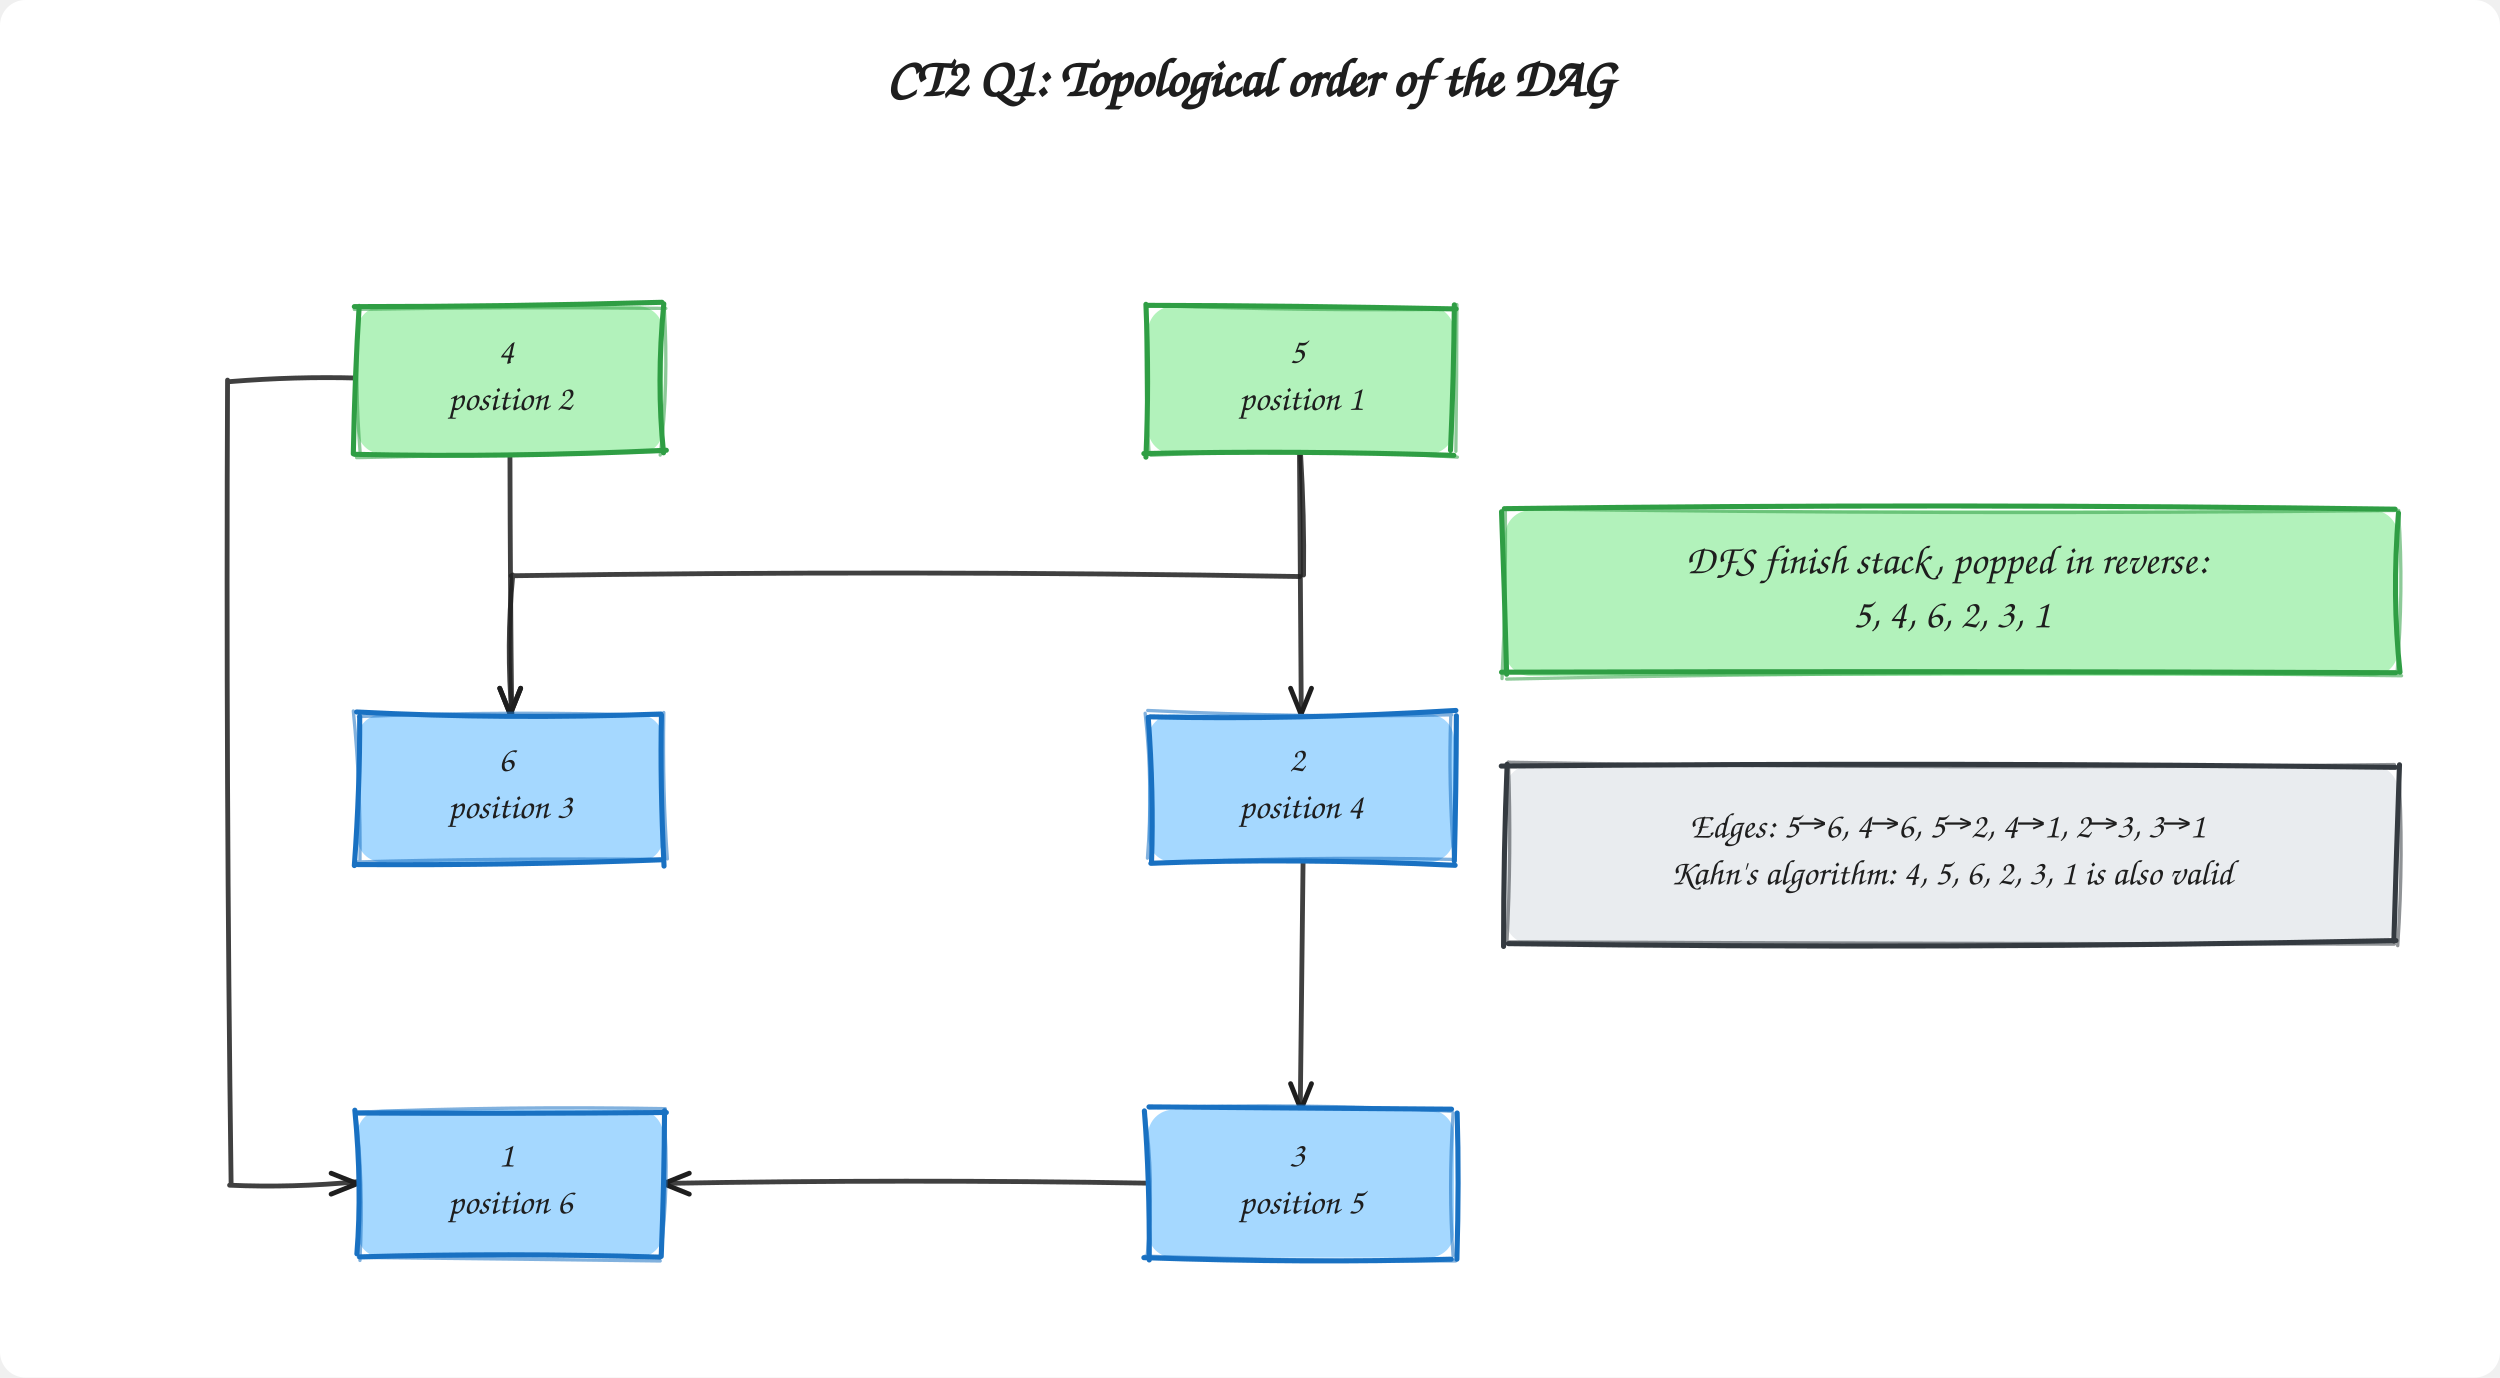
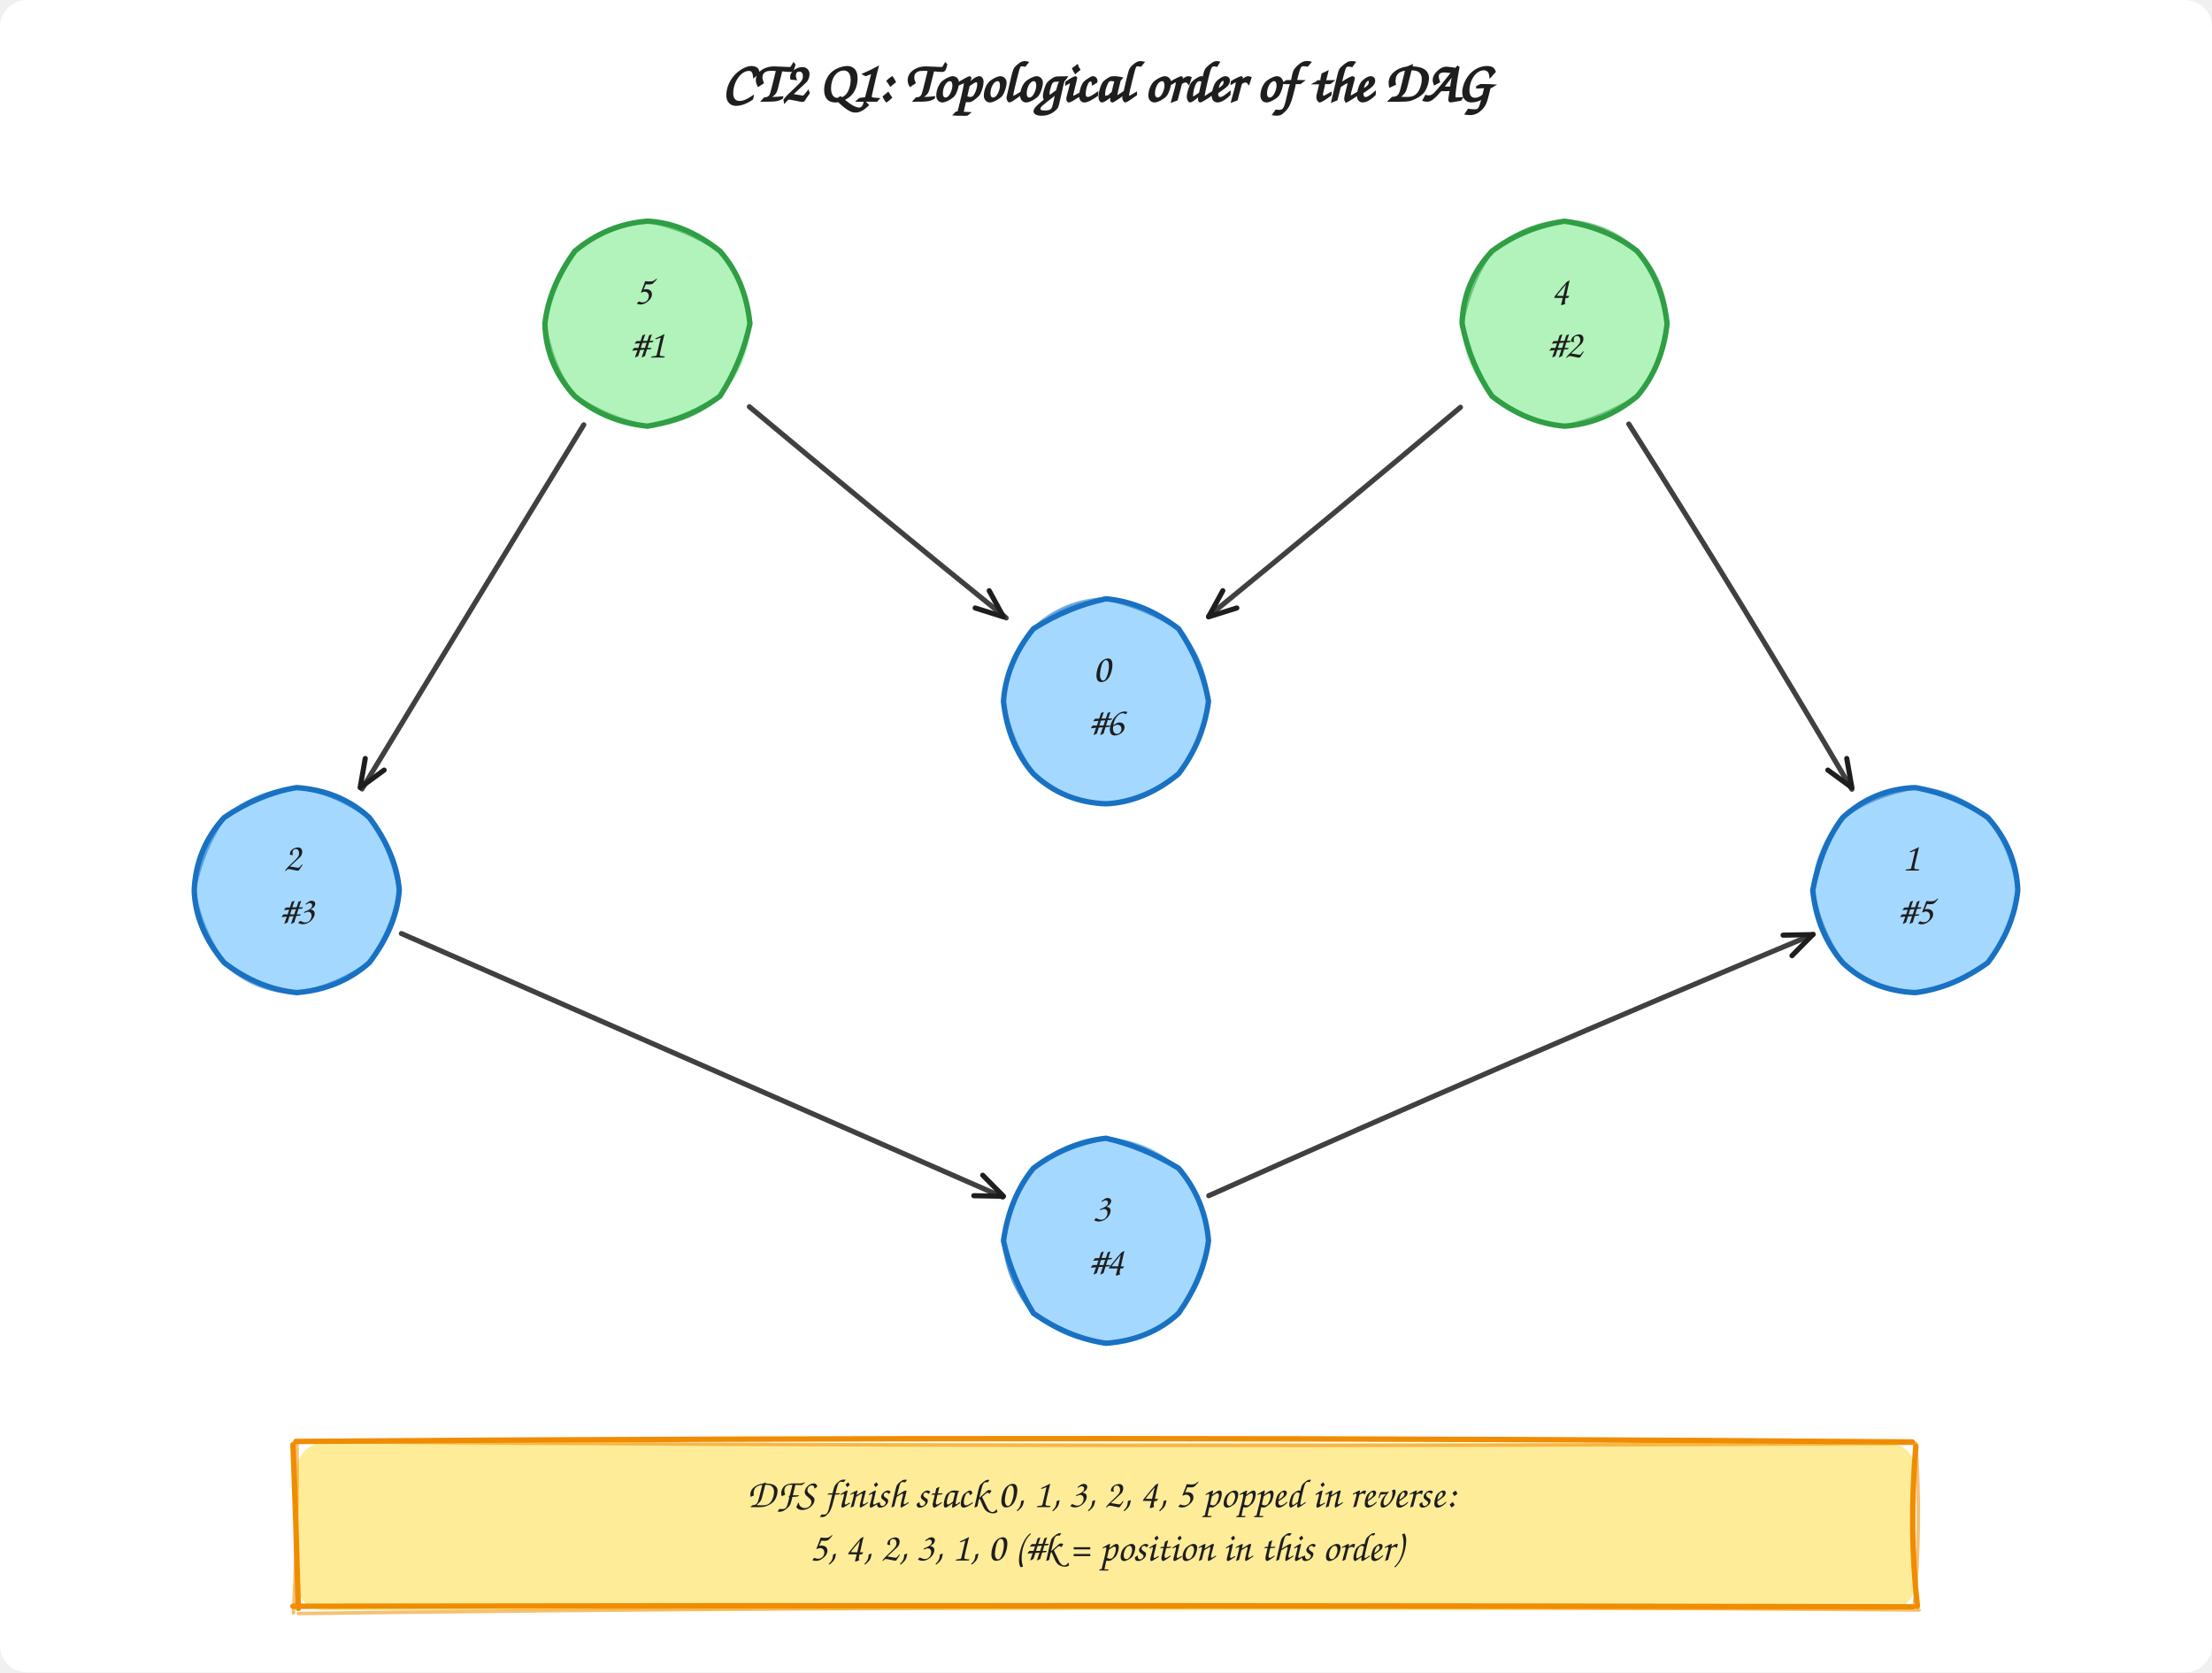
- <svg xmlns="http://www.w3.org/2000/svg" width="980" height="540" viewBox="0 0 980 540" role="img" aria-label="CT2 Q1: Topological order of the DAG">
-   <rect width="980" height="540" fill="#ffffff" rx="10" />
+ <svg xmlns="http://www.w3.org/2000/svg" width="820" height="620" viewBox="0 0 820 620" role="img" aria-label="CT2 Q1: Topological order of the DAG">
+   <rect width="820" height="620" fill="#ffffff" rx="10" />
  <text text-anchor="middle" dominant-baseline="central" font-family="&quot;Segoe Print&quot;, &quot;Bradley Hand&quot;, Chilanka, &quot;Comic Sans MS&quot;, &quot;Comic Neue&quot;, cursive" font-size="21" font-weight="bold" fill="#1e1e1e">
-     <tspan x="490.0" y="34.0">CT2 Q1: Topological order of the DAG</tspan>
+     <tspan x="410.0" y="34.0">CT2 Q1: Topological order of the DAG</tspan>
  </text>
-   <path d="M199.9 177.5 Q200.0 229.1 200.6 280.5" fill="none" stroke="#1e1e1e" stroke-width="1.9" stroke-linecap="round" opacity="0.85" />
-   <path d="M195.9 269.8 L200.0 280.0 L204.1 269.8" fill="none" stroke="#1e1e1e" stroke-width="1.9" stroke-linecap="round" stroke-linejoin="round" />
-   <path d="M509.8 177.5 Q511.3 202.8 511.0 225.4 M509.5 226.0 Q356.3 223.4 200.4 225.7 M201.0 225.4 Q198.4 253.0 200.7 280.7" fill="none" stroke="#1e1e1e" stroke-width="1.9" stroke-linecap="round" opacity="0.85" />
-   <path d="M195.9 269.8 L200.0 280.0 L204.1 269.8" fill="none" stroke="#1e1e1e" stroke-width="1.9" stroke-linecap="round" stroke-linejoin="round" />
-   <path d="M509.4 177.7 Q509.7 229.3 510.1 279.7" fill="none" stroke="#1e1e1e" stroke-width="1.9" stroke-linecap="round" opacity="0.85" />
-   <path d="M505.9 269.8 L510.0 280.0 L514.1 269.8" fill="none" stroke="#1e1e1e" stroke-width="1.9" stroke-linecap="round" stroke-linejoin="round" />
-   <path d="M140.3 148.2 Q115.9 147.5 90.0 149.6 M89.2 149.0 Q88.5 306.3 90.6 464.5 M90.0 464.6 Q114.8 465.7 140.5 463.2" fill="none" stroke="#1e1e1e" stroke-width="1.9" stroke-linecap="round" opacity="0.85" />
-   <path d="M129.8 468.1 L140.0 464.0 L129.8 459.9" fill="none" stroke="#1e1e1e" stroke-width="1.9" stroke-linecap="round" stroke-linejoin="round" />
-   <path d="M510.8 337.6 Q510.3 386.5 509.7 435.2" fill="none" stroke="#1e1e1e" stroke-width="1.9" stroke-linecap="round" opacity="0.85" />
-   <path d="M505.9 424.8 L510.0 435.0 L514.1 424.8" fill="none" stroke="#1e1e1e" stroke-width="1.9" stroke-linecap="round" stroke-linejoin="round" />
-   <path d="M450.1 463.8 Q354.9 462.2 260.2 463.9" fill="none" stroke="#1e1e1e" stroke-width="1.9" stroke-linecap="round" opacity="0.85" />
-   <path d="M270.2 459.9 L260.0 464.0 L270.2 468.1" fill="none" stroke="#1e1e1e" stroke-width="1.9" stroke-linecap="round" stroke-linejoin="round" />
-   <rect x="140.0" y="120.0" width="120.0" height="58.0" rx="10" fill="#b2f2bb" />
-   <path d="M138.9 120.2 Q199.4 120.2 259.5 118.5 M260.2 119.1 Q257.3 149.9 260.1 177.5 M261.2 176.5 Q199.5 179.4 139.0 178.1 M138.5 177.9 Q139.1 146.5 140.8 120.1" fill="none" stroke="#2f9e44" stroke-width="2" stroke-linecap="round" />
-   <path d="M138.9 121.3 Q201.1 120.2 261.0 120.9 M260.4 120.6 Q262.2 151.1 258.8 178.4 M258.9 177.0 Q199.4 178.1 139.8 179.4 M141.3 179.1 Q138.9 150.2 140.6 121.1" fill="none" stroke="#2f9e44" stroke-width="1.3" stroke-linecap="round" opacity="0.55" />
-   <text text-anchor="middle" dominant-baseline="central" font-family="&quot;Segoe Print&quot;, &quot;Bradley Hand&quot;, Chilanka, &quot;Comic Sans MS&quot;, &quot;Comic Neue&quot;, cursive" font-size="14" font-weight="normal" fill="#1e1e1e">
-     <tspan x="200.0" y="139.8">4</tspan>
-     <tspan x="200.0" y="158.2">position 2</tspan>
+   <path d="M216.4 157.5 Q175.0 225.1 134.2 292.5" fill="none" stroke="#1e1e1e" stroke-width="1.9" stroke-linecap="round" opacity="0.85" />
+   <path d="M135.4 281.2 L133.5 292.0 L142.4 285.5" fill="none" stroke="#1e1e1e" stroke-width="1.9" stroke-linecap="round" stroke-linejoin="round" />
+   <path d="M277.8 150.8 Q326.3 191.3 373.0 229.1" fill="none" stroke="#1e1e1e" stroke-width="1.9" stroke-linecap="round" opacity="0.85" />
+   <path d="M361.5 225.4 L372.0 228.7 L366.7 219.0" fill="none" stroke="#1e1e1e" stroke-width="1.9" stroke-linecap="round" stroke-linejoin="round" />
+   <path d="M541.4 151.0 Q494.7 190.3 448.1 228.4" fill="none" stroke="#1e1e1e" stroke-width="1.9" stroke-linecap="round" opacity="0.85" />
+   <path d="M453.3 219.0 L448.0 228.7 L458.5 225.4" fill="none" stroke="#1e1e1e" stroke-width="1.9" stroke-linecap="round" stroke-linejoin="round" />
+   <path d="M603.8 157.2 Q645.9 223.5 686.5 292.6" fill="none" stroke="#1e1e1e" stroke-width="1.9" stroke-linecap="round" opacity="0.85" />
+   <path d="M677.6 285.5 L686.5 292.0 L684.6 281.2" fill="none" stroke="#1e1e1e" stroke-width="1.9" stroke-linecap="round" stroke-linejoin="round" />
+   <path d="M148.8 346.1 Q260.3 395.0 371.7 443.8" fill="none" stroke="#1e1e1e" stroke-width="1.9" stroke-linecap="round" opacity="0.85" />
+   <path d="M361.0 443.3 L372.0 443.5 L364.3 435.7" fill="none" stroke="#1e1e1e" stroke-width="1.9" stroke-linecap="round" stroke-linejoin="round" />
+   <path d="M448.1 443.3 Q559.9 393.2 672.2 346.4" fill="none" stroke="#1e1e1e" stroke-width="1.9" stroke-linecap="round" opacity="0.85" />
+   <path d="M664.3 354.3 L672.0 346.5 L661.0 346.7" fill="none" stroke="#1e1e1e" stroke-width="1.9" stroke-linecap="round" stroke-linejoin="round" />
+   <ellipse cx="240.0" cy="120.0" rx="38.0" ry="38.0" fill="#b2f2bb" />
+   <path d="M278.0 120.0 Q275.1 134.1 266.9 146.9 M266.9 146.9 Q255.2 155.5 240.0 158.0 M240.0 158.0 Q224.6 156.4 213.1 146.9 M213.1 146.9 Q202.4 135.3 202.0 120.0 M202.0 120.0 Q203.5 106.5 213.1 93.1 M213.1 93.1 Q225.1 83.1 240.0 82.0 M240.0 82.0 Q253.7 82.6 266.9 93.1 M266.9 93.1 Q276.4 103.9 278.0 120.0" fill="none" stroke="#2f9e44" stroke-width="2" stroke-linecap="round" />
+   <path d="M278.0 120.0 Q275.0 134.5 266.9 146.9 M266.9 146.9 Q256.3 156.4 240.0 158.0 M240.0 158.0 Q226.0 155.4 213.1 146.9 M213.1 146.9 Q204.7 136.5 202.0 120.0 M202.0 120.0 Q204.4 103.7 213.1 93.1 M213.1 93.1 Q225.1 83.7 240.0 82.0 M240.0 82.0 Q254.5 84.8 266.9 93.1 M266.9 93.1 Q276.6 104.7 278.0 120.0" fill="none" stroke="#2f9e44" stroke-width="1.3" stroke-linecap="round" opacity="0.55" />
+   <text text-anchor="middle" dominant-baseline="central" font-family="&quot;Segoe Print&quot;, &quot;Bradley Hand&quot;, Chilanka, &quot;Comic Sans MS&quot;, &quot;Comic Neue&quot;, cursive" font-size="15" font-weight="normal" fill="#1e1e1e">
+     <tspan x="240.0" y="110.1">5</tspan>
+     <tspan x="240.0" y="129.9">#1</tspan>
  </text>
-   <rect x="450.0" y="120.0" width="120.0" height="58.0" rx="10" fill="#b2f2bb" />
-   <path d="M450.1 119.7 Q507.4 119.8 570.8 121.1 M570.1 119.5 Q569.9 146.9 568.6 176.5 M569.9 178.5 Q508.4 176.5 448.4 177.8 M449.2 179.2 Q450.5 149.6 449.2 119.3" fill="none" stroke="#2f9e44" stroke-width="2" stroke-linecap="round" />
-   <path d="M451.4 119.7 Q512.3 122.0 570.1 121.2 M571.1 119.4 Q571.1 146.2 570.7 176.9 M571.3 179.2 Q511.6 175.4 451.1 178.5 M450.4 177.2 Q448.7 151.8 449.5 120.2" fill="none" stroke="#2f9e44" stroke-width="1.3" stroke-linecap="round" opacity="0.55" />
-   <text text-anchor="middle" dominant-baseline="central" font-family="&quot;Segoe Print&quot;, &quot;Bradley Hand&quot;, Chilanka, &quot;Comic Sans MS&quot;, &quot;Comic Neue&quot;, cursive" font-size="14" font-weight="normal" fill="#1e1e1e">
-     <tspan x="510.0" y="139.8">5</tspan>
-     <tspan x="510.0" y="158.2">position 1</tspan>
+   <ellipse cx="580.0" cy="120.0" rx="38.0" ry="38.0" fill="#b2f2bb" />
+   <path d="M618.0 120.0 Q616.2 136.0 606.9 146.9 M606.9 146.9 Q594.7 157.0 580.0 158.0 M580.0 158.0 Q565.8 156.8 553.1 146.9 M553.1 146.9 Q545.0 135.1 542.0 120.0 M542.0 120.0 Q542.4 104.5 553.1 93.1 M553.1 93.1 Q564.9 84.3 580.0 82.0 M580.0 82.0 Q595.8 84.4 606.9 93.1 M606.9 93.1 Q616.2 103.9 618.0 120.0" fill="none" stroke="#2f9e44" stroke-width="2" stroke-linecap="round" />
+   <path d="M618.0 120.0 Q617.5 133.5 606.9 146.9 M606.9 146.9 Q594.7 154.8 580.0 158.0 M580.0 158.0 Q565.1 157.0 553.1 146.9 M553.1 146.9 Q545.1 134.9 542.0 120.0 M542.0 120.0 Q545.1 104.1 553.1 93.1 M553.1 93.1 Q566.1 82.5 580.0 82.0 M580.0 82.0 Q595.5 82.4 606.9 93.1 M606.9 93.1 Q617.3 103.5 618.0 120.0" fill="none" stroke="#2f9e44" stroke-width="1.3" stroke-linecap="round" opacity="0.55" />
+   <text text-anchor="middle" dominant-baseline="central" font-family="&quot;Segoe Print&quot;, &quot;Bradley Hand&quot;, Chilanka, &quot;Comic Sans MS&quot;, &quot;Comic Neue&quot;, cursive" font-size="15" font-weight="normal" fill="#1e1e1e">
+     <tspan x="580.0" y="110.1">4</tspan>
+     <tspan x="580.0" y="129.9">#2</tspan>
  </text>
-   <rect x="140.0" y="280.0" width="120.0" height="58.0" rx="10" fill="#a5d8ff" />
-   <path d="M139.8 279.1 Q198.5 282.1 259.1 279.9 M259.3 280.3 Q258.7 306.8 260.3 339.5 M260.2 337.0 Q201.7 339.3 139.2 338.9 M138.9 339.3 Q141.1 309.2 141.0 280.9" fill="none" stroke="#1971c2" stroke-width="2" stroke-linecap="round" />
-   <path d="M140.5 280.9 Q200.7 278.5 258.6 280.5 M260.2 279.3 Q259.7 310.7 261.6 336.7 M259.4 336.9 Q197.2 336.3 139.6 337.9 M141.1 338.8 Q141.5 308.9 138.5 278.7" fill="none" stroke="#1971c2" stroke-width="1.3" stroke-linecap="round" opacity="0.55" />
-   <text text-anchor="middle" dominant-baseline="central" font-family="&quot;Segoe Print&quot;, &quot;Bradley Hand&quot;, Chilanka, &quot;Comic Sans MS&quot;, &quot;Comic Neue&quot;, cursive" font-size="14" font-weight="normal" fill="#1e1e1e">
-     <tspan x="200.0" y="299.8">6</tspan>
-     <tspan x="200.0" y="318.2">position 3</tspan>
+   <ellipse cx="410.0" cy="260.0" rx="38.0" ry="38.0" fill="#a5d8ff" />
+   <path d="M448.0 260.0 Q446.0 275.0 436.9 286.9 M436.9 286.9 Q424.1 297.4 410.0 298.0 M410.0 298.0 Q394.2 297.4 383.1 286.9 M383.1 286.9 Q373.7 276.1 372.0 260.0 M372.0 260.0 Q373.0 245.6 383.1 233.1 M383.1 233.1 Q396.2 224.9 410.0 222.0 M410.0 222.0 Q424.1 223.3 436.9 233.1 M436.9 233.1 Q445.5 245.7 448.0 260.0" fill="none" stroke="#1971c2" stroke-width="2" stroke-linecap="round" />
+   <path d="M448.0 260.0 Q446.6 273.9 436.9 286.9 M436.9 286.9 Q425.8 295.8 410.0 298.0 M410.0 298.0 Q393.6 297.3 383.1 286.9 M383.1 286.9 Q374.4 274.6 372.0 260.0 M372.0 260.0 Q374.2 244.2 383.1 233.1 M383.1 233.1 Q394.2 222.6 410.0 222.0 M410.0 222.0 Q424.5 225.2 436.9 233.1 M436.9 233.1 Q446.4 244.9 448.0 260.0" fill="none" stroke="#1971c2" stroke-width="1.3" stroke-linecap="round" opacity="0.55" />
+   <text text-anchor="middle" dominant-baseline="central" font-family="&quot;Segoe Print&quot;, &quot;Bradley Hand&quot;, Chilanka, &quot;Comic Sans MS&quot;, &quot;Comic Neue&quot;, cursive" font-size="15" font-weight="normal" fill="#1e1e1e">
+     <tspan x="410.0" y="250.1">0</tspan>
+     <tspan x="410.0" y="269.9">#6</tspan>
  </text>
-   <rect x="450.0" y="280.0" width="120.0" height="58.0" rx="10" fill="#a5d8ff" />
-   <path d="M450.9 281.0 Q508.0 282.3 570.7 278.5 M570.9 280.6 Q570.8 310.0 570.1 337.5 M570.4 339.2 Q508.1 336.2 451.2 338.4 M451.4 337.7 Q452.3 311.0 450.1 281.2" fill="none" stroke="#1971c2" stroke-width="2" stroke-linecap="round" />
-   <path d="M449.9 278.5 Q512.0 281.5 569.1 280.2 M568.7 280.8 Q567.7 306.5 569.9 337.1 M570.3 336.9 Q508.7 335.5 450.8 338.6 M449.8 336.4 Q452.1 308.2 448.9 279.6" fill="none" stroke="#1971c2" stroke-width="1.3" stroke-linecap="round" opacity="0.55" />
-   <text text-anchor="middle" dominant-baseline="central" font-family="&quot;Segoe Print&quot;, &quot;Bradley Hand&quot;, Chilanka, &quot;Comic Sans MS&quot;, &quot;Comic Neue&quot;, cursive" font-size="14" font-weight="normal" fill="#1e1e1e">
-     <tspan x="510.0" y="299.8">2</tspan>
-     <tspan x="510.0" y="318.2">position 4</tspan>
+   <ellipse cx="110.0" cy="330.0" rx="38.0" ry="38.0" fill="#a5d8ff" />
+   <path d="M148.0 330.0 Q147.1 343.5 136.9 356.9 M136.9 356.9 Q125.9 366.7 110.0 368.0 M110.0 368.0 Q95.8 366.6 83.1 356.9 M83.1 356.9 Q72.4 344.1 72.0 330.0 M72.0 330.0 Q72.7 314.5 83.1 303.1 M83.1 303.1 Q96.3 294.1 110.0 292.0 M110.0 292.0 Q126.0 293.1 136.9 303.1 M136.9 303.1 Q147.0 316.6 148.0 330.0" fill="none" stroke="#1971c2" stroke-width="2" stroke-linecap="round" />
+   <path d="M148.0 330.0 Q146.0 343.5 136.9 356.9 M136.9 356.9 Q123.4 366.3 110.0 368.0 M110.0 368.0 Q94.1 367.6 83.1 356.9 M83.1 356.9 Q74.0 343.8 72.0 330.0 M72.0 330.0 Q75.0 315.0 83.1 303.1 M83.1 303.1 Q95.9 295.3 110.0 292.0 M110.0 292.0 Q123.5 293.5 136.9 303.1 M136.9 303.1 Q144.8 313.6 148.0 330.0" fill="none" stroke="#1971c2" stroke-width="1.3" stroke-linecap="round" opacity="0.55" />
+   <text text-anchor="middle" dominant-baseline="central" font-family="&quot;Segoe Print&quot;, &quot;Bradley Hand&quot;, Chilanka, &quot;Comic Sans MS&quot;, &quot;Comic Neue&quot;, cursive" font-size="15" font-weight="normal" fill="#1e1e1e">
+     <tspan x="110.0" y="320.1">2</tspan>
+     <tspan x="110.0" y="339.9">#3</tspan>
  </text>
-   <rect x="450.0" y="435.0" width="120.0" height="58.0" rx="10" fill="#a5d8ff" />
-   <path d="M450.4 433.9 Q512.5 434.4 569.0 434.8 M571.2 436.3 Q572.0 462.9 571.1 493.6 M568.9 493.6 Q512.3 495.2 448.4 493.0 M450.5 493.9 Q450.7 462.5 448.6 435.5" fill="none" stroke="#1971c2" stroke-width="2" stroke-linecap="round" />
-   <path d="M450.6 434.3 Q509.7 432.2 568.6 435.6 M569.6 436.2 Q567.7 466.4 569.6 492.2 M570.6 494.3 Q511.8 494.4 448.9 492.4 M449.7 492.2 Q452.7 461.9 448.6 435.2" fill="none" stroke="#1971c2" stroke-width="1.3" stroke-linecap="round" opacity="0.55" />
-   <text text-anchor="middle" dominant-baseline="central" font-family="&quot;Segoe Print&quot;, &quot;Bradley Hand&quot;, Chilanka, &quot;Comic Sans MS&quot;, &quot;Comic Neue&quot;, cursive" font-size="14" font-weight="normal" fill="#1e1e1e">
-     <tspan x="510.0" y="454.8">3</tspan>
-     <tspan x="510.0" y="473.2">position 5</tspan>
+   <ellipse cx="710.0" cy="330.0" rx="38.0" ry="38.0" fill="#a5d8ff" />
+   <path d="M748.0 330.0 Q746.6 344.0 736.9 356.9 M736.9 356.9 Q723.9 366.3 710.0 368.0 M710.0 368.0 Q694.0 367.3 683.1 356.9 M683.1 356.9 Q673.6 345.8 672.0 330.0 M672.0 330.0 Q675.2 313.5 683.1 303.1 M683.1 303.1 Q694.7 292.5 710.0 292.0 M710.0 292.0 Q725.0 294.7 736.9 303.1 M736.9 303.1 Q747.4 314.9 748.0 330.0" fill="none" stroke="#1971c2" stroke-width="2" stroke-linecap="round" />
+   <path d="M748.0 330.0 Q746.8 344.2 736.9 356.9 M736.9 356.9 Q724.3 366.5 710.0 368.0 M710.0 368.0 Q693.6 367.7 683.1 356.9 M683.1 356.9 Q674.5 344.5 672.0 330.0 M672.0 330.0 Q673.7 314.5 683.1 303.1 M683.1 303.1 Q693.5 295.1 710.0 292.0 M710.0 292.0 Q723.9 293.0 736.9 303.1 M736.9 303.1 Q745.8 314.3 748.0 330.0" fill="none" stroke="#1971c2" stroke-width="1.3" stroke-linecap="round" opacity="0.55" />
+   <text text-anchor="middle" dominant-baseline="central" font-family="&quot;Segoe Print&quot;, &quot;Bradley Hand&quot;, Chilanka, &quot;Comic Sans MS&quot;, &quot;Comic Neue&quot;, cursive" font-size="15" font-weight="normal" fill="#1e1e1e">
+     <tspan x="710.0" y="320.1">1</tspan>
+     <tspan x="710.0" y="339.9">#5</tspan>
  </text>
-   <rect x="140.0" y="435.0" width="120.0" height="58.0" rx="10" fill="#a5d8ff" />
-   <path d="M140.0 436.3 Q200.8 436.6 261.2 436.1 M260.5 435.4 Q260.4 462.7 259.2 492.5 M258.7 492.8 Q198.9 491.0 141.0 492.7 M139.9 491.5 Q142.0 465.5 139.1 435.2" fill="none" stroke="#1971c2" stroke-width="2" stroke-linecap="round" />
-   <path d="M139.4 436.0 Q199.4 433.5 260.8 434.6 M260.2 436.5 Q262.6 463.5 258.8 493.0 M258.8 494.3 Q198.9 493.5 140.5 492.9 M141.1 494.1 Q142.7 463.2 139.3 435.3" fill="none" stroke="#1971c2" stroke-width="1.3" stroke-linecap="round" opacity="0.55" />
-   <text text-anchor="middle" dominant-baseline="central" font-family="&quot;Segoe Print&quot;, &quot;Bradley Hand&quot;, Chilanka, &quot;Comic Sans MS&quot;, &quot;Comic Neue&quot;, cursive" font-size="14" font-weight="normal" fill="#1e1e1e">
-     <tspan x="200.0" y="454.8">1</tspan>
-     <tspan x="200.0" y="473.2">position 6</tspan>
+   <ellipse cx="410.0" cy="460.0" rx="38.0" ry="38.0" fill="#a5d8ff" />
+   <path d="M448.0 460.0 Q446.2 473.6 436.9 486.9 M436.9 486.9 Q426.2 496.8 410.0 498.0 M410.0 498.0 Q396.2 496.0 383.1 486.9 M383.1 486.9 Q374.9 473.4 372.0 460.0 M372.0 460.0 Q374.3 443.9 383.1 433.1 M383.1 433.1 Q395.9 423.5 410.0 422.0 M410.0 422.0 Q423.5 425.0 436.9 433.1 M436.9 433.1 Q446.7 444.6 448.0 460.0" fill="none" stroke="#1971c2" stroke-width="2" stroke-linecap="round" />
+   <path d="M448.0 460.0 Q445.5 475.0 436.9 486.9 M436.9 486.9 Q426.0 496.4 410.0 498.0 M410.0 498.0 Q395.8 496.4 383.1 486.9 M383.1 486.9 Q373.4 474.8 372.0 460.0 M372.0 460.0 Q373.5 445.8 383.1 433.1 M383.1 433.1 Q394.2 425.2 410.0 422.0 M410.0 422.0 Q423.5 423.5 436.9 433.1 M436.9 433.1 Q446.3 443.4 448.0 460.0" fill="none" stroke="#1971c2" stroke-width="1.3" stroke-linecap="round" opacity="0.55" />
+   <text text-anchor="middle" dominant-baseline="central" font-family="&quot;Segoe Print&quot;, &quot;Bradley Hand&quot;, Chilanka, &quot;Comic Sans MS&quot;, &quot;Comic Neue&quot;, cursive" font-size="15" font-weight="normal" fill="#1e1e1e">
+     <tspan x="410.0" y="450.1">3</tspan>
+     <tspan x="410.0" y="469.9">#4</tspan>
  </text>
-   <rect x="590.0" y="200.0" width="350.0" height="65.0" rx="10" fill="#b2f2bb" />
-   <path d="M589.7 199.4 Q764.8 197.2 938.9 199.6 M940.2 201.1 Q937.6 234.0 940.8 263.5 M939.1 263.7 Q765.5 263.0 588.6 263.5 M590.6 264.3 Q589.7 229.7 588.6 200.6" fill="none" stroke="#2f9e44" stroke-width="2" stroke-linecap="round" />
-   <path d="M589.9 199.4 Q767.0 202.0 940.3 200.1 M940.3 201.5 Q942.3 230.9 939.6 264.5 M941.4 264.9 Q762.9 262.4 590.6 266.2 M588.8 266.0 Q590.4 232.3 590.1 200.2" fill="none" stroke="#2f9e44" stroke-width="1.3" stroke-linecap="round" opacity="0.55" />
-   <text text-anchor="middle" dominant-baseline="central" font-family="&quot;Segoe Print&quot;, &quot;Bradley Hand&quot;, Chilanka, &quot;Comic Sans MS&quot;, &quot;Comic Neue&quot;, cursive" font-size="16" font-weight="normal" fill="#1e1e1e">
-     <tspan x="765.0" y="221.9">DFS finish stack, popped in reverse:</tspan>
-     <tspan x="765.0" y="243.1">5, 4, 6, 2, 3, 1</tspan>
-   </text>
-   <rect x="590.0" y="300.0" width="350.0" height="70.0" rx="10" fill="#e9ecef" />
-   <path d="M588.5 300.3 Q766.1 298.7 938.9 300.8 M940.6 299.8 Q939.3 337.1 938.4 368.9 M939.2 368.7 Q766.1 372.3 591.3 369.9 M589.4 371.0 Q589.4 333.5 590.8 299.6" fill="none" stroke="#343a40" stroke-width="2" stroke-linecap="round" />
-   <path d="M591.2 298.8 Q762.9 301.8 938.6 299.7 M940.2 300.2 Q942.4 334.5 939.9 370.7 M938.6 370.1 Q763.9 369.9 590.0 369.2 M590.7 369.9 Q592.6 333.8 591.3 298.7" fill="none" stroke="#343a40" stroke-width="1.3" stroke-linecap="round" opacity="0.55" />
-   <text text-anchor="middle" dominant-baseline="central" font-family="&quot;Segoe Print&quot;, &quot;Bradley Hand&quot;, Chilanka, &quot;Comic Sans MS&quot;, &quot;Comic Neue&quot;, cursive" font-size="14" font-weight="normal" fill="#1e1e1e">
-     <tspan x="765.0" y="325.8">Edges: 5→6, 4→6, 5→2, 4→1, 2→3, 3→1</tspan>
-     <tspan x="765.0" y="344.2">Kahn's algorithm: 4, 5, 6, 2, 3, 1 is also valid</tspan>
+   <rect x="110.0" y="535.0" width="600.0" height="62.0" rx="10" fill="#ffec99" />
+   <path d="M109.7 534.4 Q409.8 532.2 708.9 534.6 M710.2 536.1 Q707.6 567.5 710.8 595.5 M709.1 595.7 Q410.5 595.0 108.6 595.5 M110.6 596.3 Q109.7 563.2 108.6 535.6" fill="none" stroke="#f08c00" stroke-width="2" stroke-linecap="round" />
+   <path d="M109.9 534.4 Q412.0 537.0 710.3 535.1 M710.3 536.5 Q712.3 564.4 709.6 596.5 M711.4 596.9 Q407.9 594.4 110.6 598.2 M108.8 598.0 Q110.4 565.8 110.1 535.2" fill="none" stroke="#f08c00" stroke-width="1.3" stroke-linecap="round" opacity="0.55" />
+   <text text-anchor="middle" dominant-baseline="central" font-family="&quot;Segoe Print&quot;, &quot;Bradley Hand&quot;, Chilanka, &quot;Comic Sans MS&quot;, &quot;Comic Neue&quot;, cursive" font-size="15" font-weight="normal" fill="#1e1e1e">
+     <tspan x="410.0" y="556.1">DFS finish stack 0, 1, 3, 2, 4, 5 popped in reverse:</tspan>
+     <tspan x="410.0" y="575.9">5, 4, 2, 3, 1, 0   (#k = position in this order)</tspan>
  </text>
</svg>
